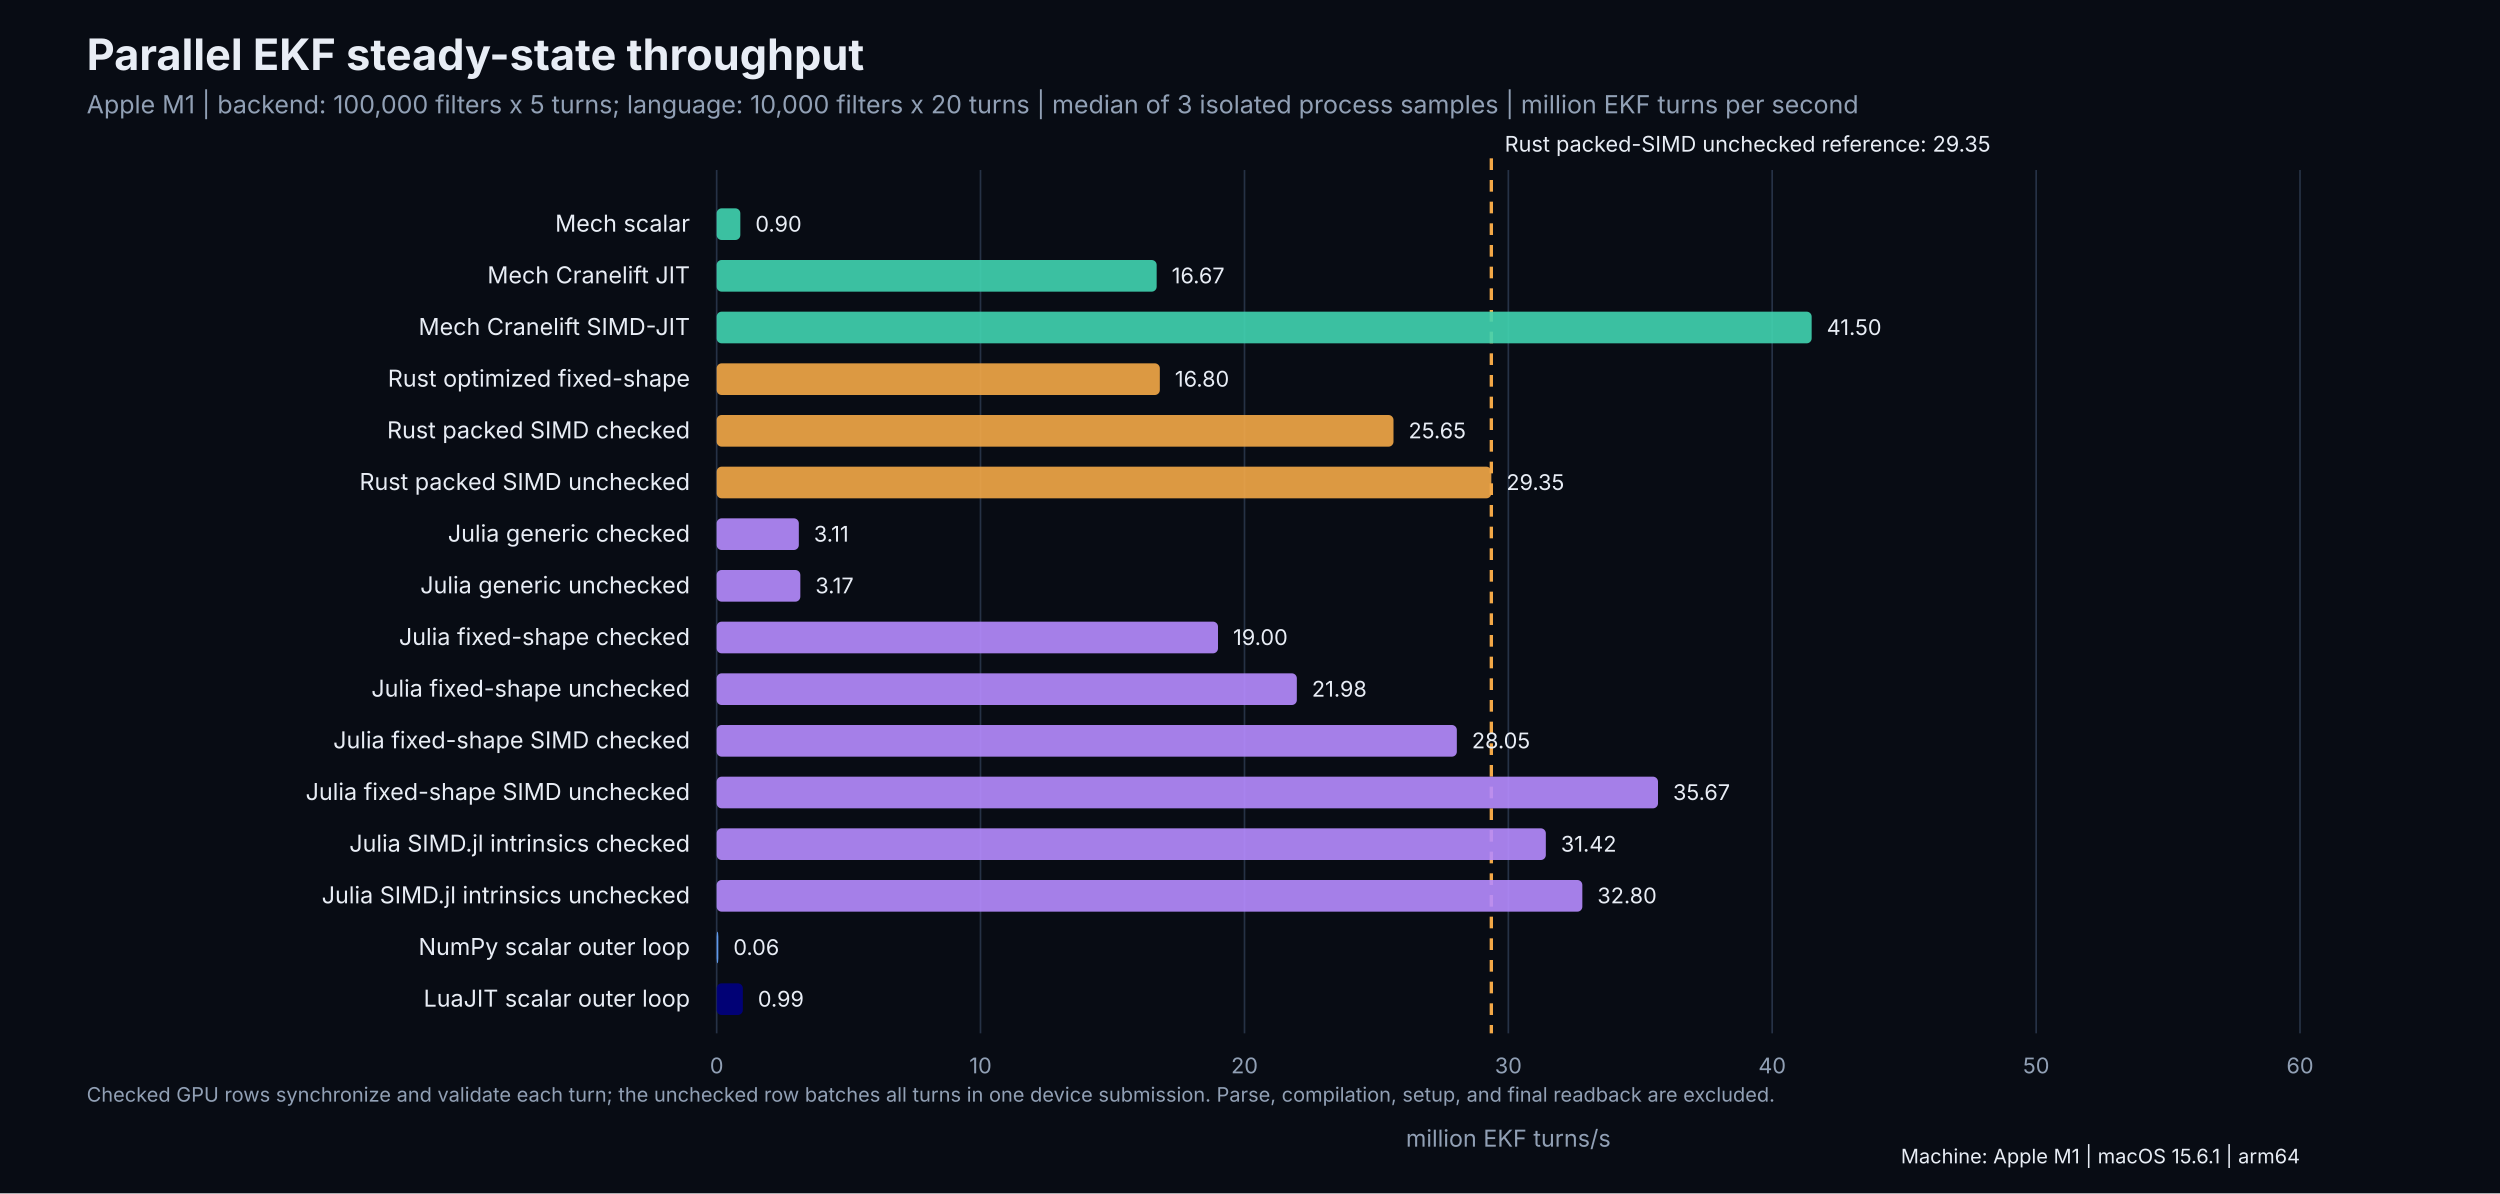
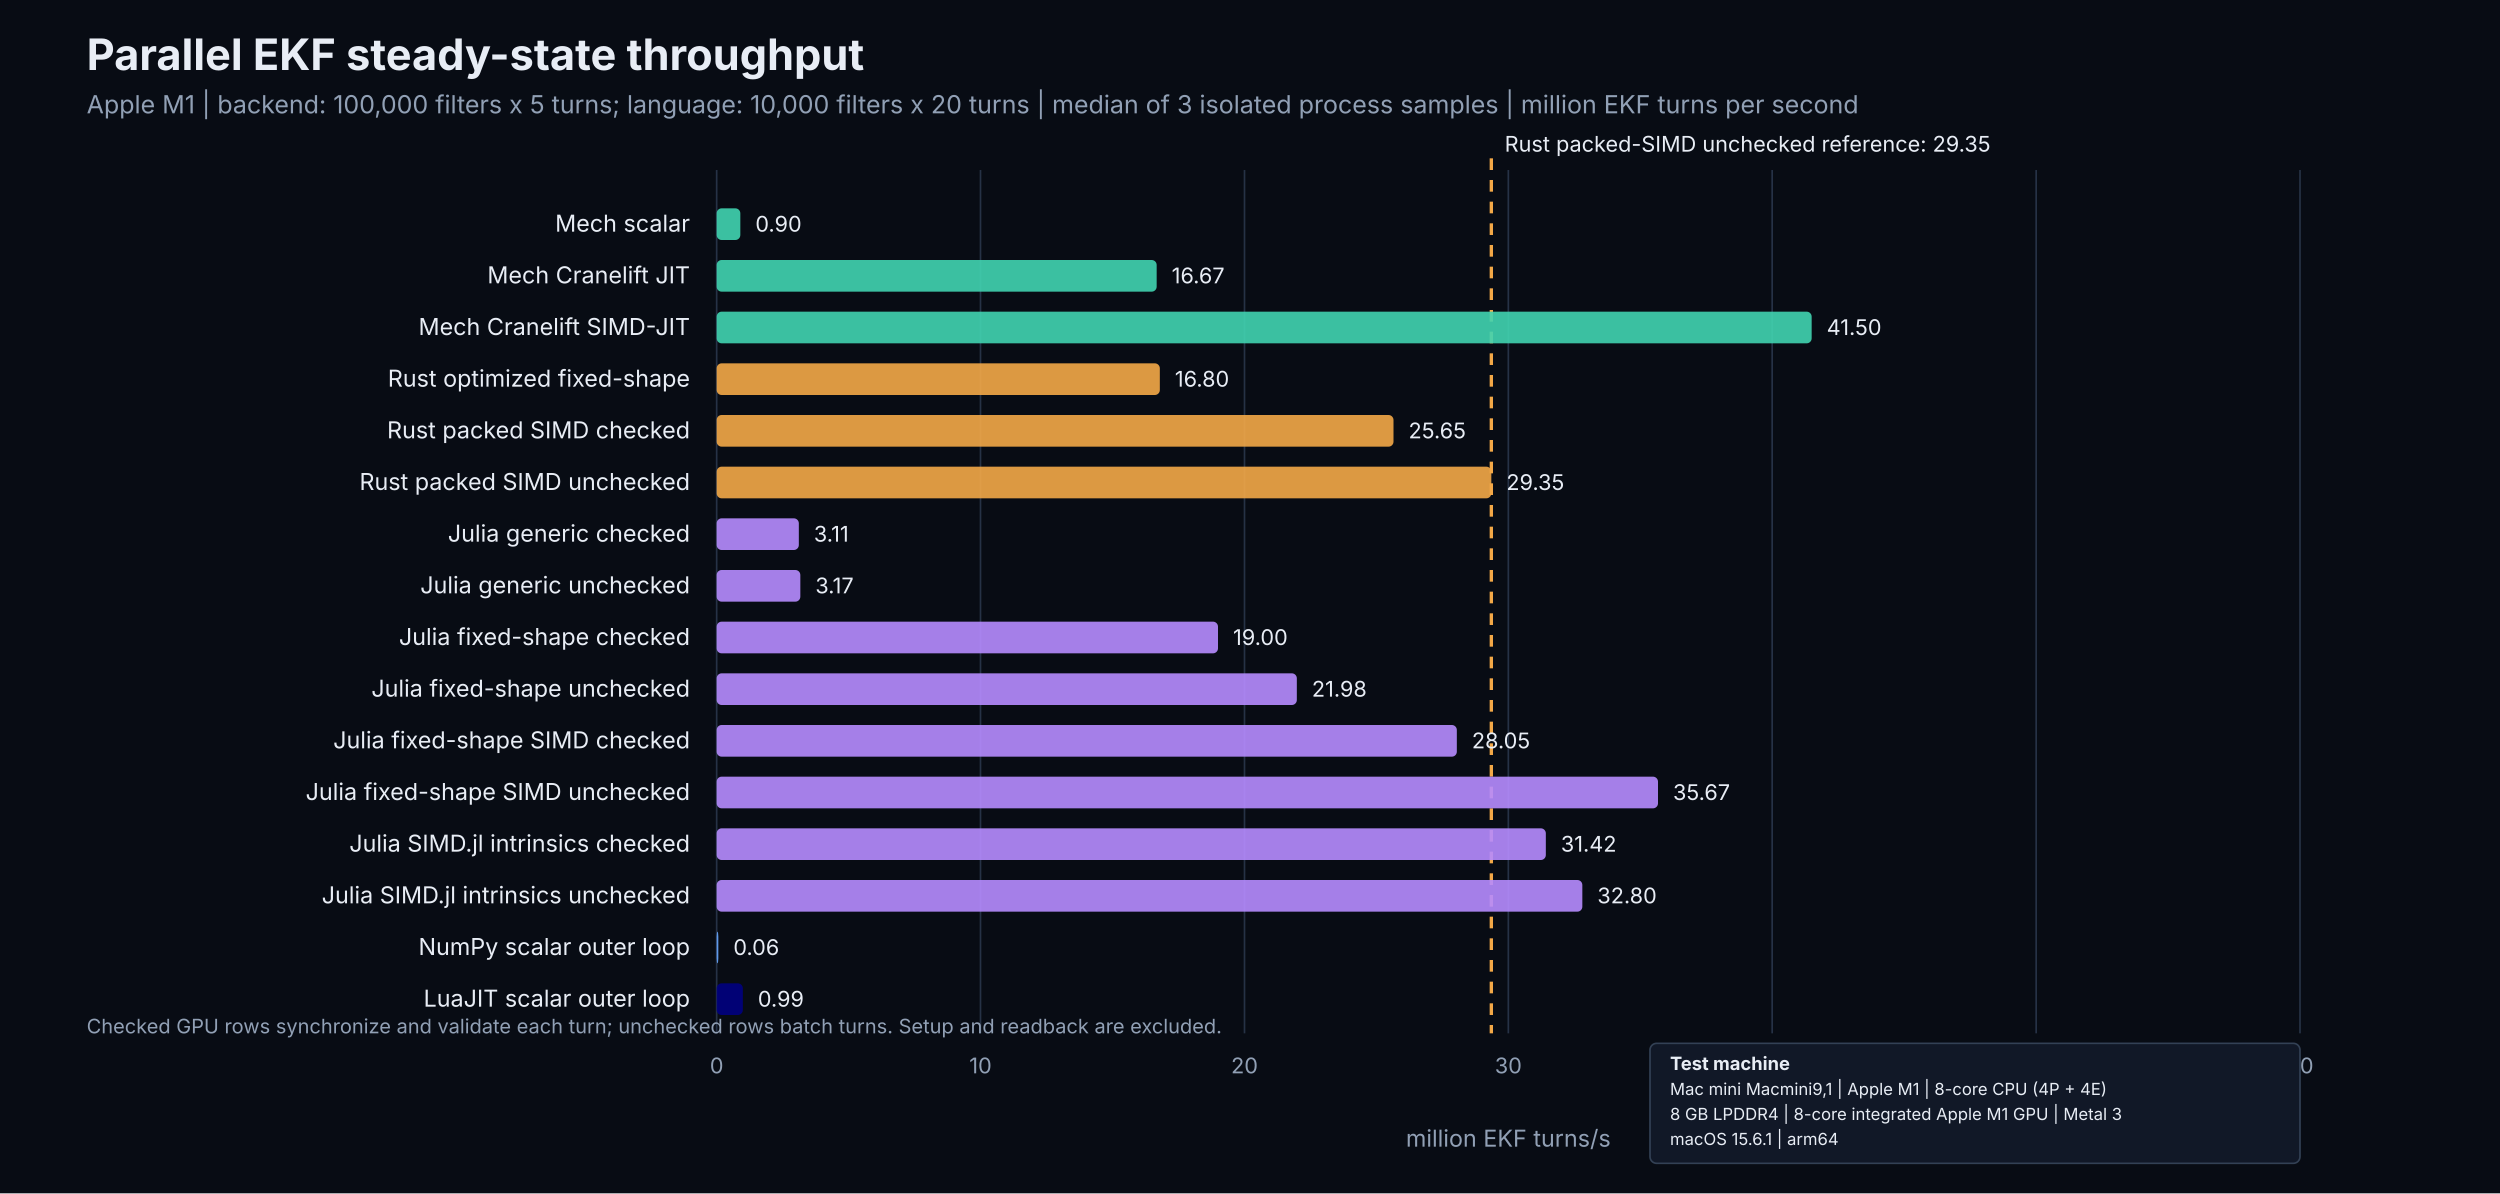
<svg xmlns="http://www.w3.org/2000/svg" width="1500" height="716" viewBox="0 0 1500 716">
  <rect width="100%" height="100%" fill="#080c14" />
  <style>text{font-family:-apple-system,BlinkMacSystemFont,"Segoe UI",sans-serif;fill:#e8edf5} .muted{fill:#91a0b5} .grid{stroke:#263246;stroke-width:1} .axis{fill:#91a0b5;font-size:13px} .label{font-size:14px} .value{font-size:13px;font-variant-numeric:tabular-nums}</style>
  <text x="52" y="42" font-size="26" font-weight="700">Parallel EKF steady-state throughput</text>
  <text x="52" y="68" class="muted" font-size="15">Apple M1 | backend: 100,000 filters x 5 turns; language: 10,000 filters x 20 turns | median of 3 isolated process samples | million EKF turns per second</text>
  <line x1="430.0" y1="102" x2="430.0" y2="620" class="grid" />
  <text x="430.0" y="644" text-anchor="middle" class="axis">0</text>
  <line x1="588.3" y1="102" x2="588.3" y2="620" class="grid" />
  <text x="588.3" y="644" text-anchor="middle" class="axis">10</text>
  <line x1="746.7" y1="102" x2="746.7" y2="620" class="grid" />
  <text x="746.7" y="644" text-anchor="middle" class="axis">20</text>
  <line x1="905.0" y1="102" x2="905.0" y2="620" class="grid" />
  <text x="905.0" y="644" text-anchor="middle" class="axis">30</text>
  <line x1="1063.3" y1="102" x2="1063.3" y2="620" class="grid" />
  <text x="1063.3" y="644" text-anchor="middle" class="axis">40</text>
  <line x1="1221.7" y1="102" x2="1221.7" y2="620" class="grid" />
  <text x="1221.7" y="644" text-anchor="middle" class="axis">50</text>
  <line x1="1380.0" y1="102" x2="1380.0" y2="620" class="grid" />
  <text x="1380.0" y="644" text-anchor="middle" class="axis">60</text>
  <text x="905.0" y="688" text-anchor="middle" class="muted" font-size="14">million EKF turns/s</text>
  <line x1="894.8" y1="95" x2="894.8" y2="620" stroke="#f3a847" stroke-width="2" stroke-dasharray="7 6" />
  <text x="902.8" y="91" fill="#f3a847" font-size="13">Rust packed-SIMD unchecked reference: 29.35</text>
  <text x="414" y="139" text-anchor="end" class="label">Mech scalar</text>
  <rect x="430" y="125" width="14.2" height="19" rx="3" fill="#40d4b0" opacity="0.9" />
  <text x="453.2" y="139" class="value">0.90</text>
  <text x="414" y="170" text-anchor="end" class="label">Mech Cranelift JIT</text>
  <rect x="430" y="156" width="264.0" height="19" rx="3" fill="#40d4b0" opacity="0.9" />
  <text x="703.0" y="170" class="value">16.67</text>
  <text x="414" y="201" text-anchor="end" class="label">Mech Cranelift SIMD-JIT</text>
  <rect x="430" y="187" width="657.0" height="19" rx="3" fill="#40d4b0" opacity="0.9" />
  <text x="1096.0" y="201" class="value">41.50</text>
  <text x="414" y="232" text-anchor="end" class="label">Rust optimized fixed-shape</text>
  <rect x="430" y="218" width="265.9" height="19" rx="3" fill="#f3a847" opacity="0.9" />
  <text x="704.9" y="232" class="value">16.80</text>
  <text x="414" y="263" text-anchor="end" class="label">Rust packed SIMD checked</text>
  <rect x="430" y="249" width="406.1" height="19" rx="3" fill="#f3a847" opacity="0.9" />
  <text x="845.1" y="263" class="value">25.65</text>
  <text x="414" y="294" text-anchor="end" class="label">Rust packed SIMD unchecked</text>
  <rect x="430" y="280" width="464.8" height="19" rx="3" fill="#f3a847" opacity="0.9" />
  <text x="903.8" y="294" class="value">29.35</text>
  <text x="414" y="325" text-anchor="end" class="label">Julia generic checked</text>
  <rect x="430" y="311" width="49.3" height="19" rx="3" fill="#b68cff" opacity="0.9" />
  <text x="488.3" y="325" class="value">3.11</text>
  <text x="414" y="356" text-anchor="end" class="label">Julia generic unchecked</text>
  <rect x="430" y="342" width="50.2" height="19" rx="3" fill="#b68cff" opacity="0.9" />
  <text x="489.2" y="356" class="value">3.17</text>
  <text x="414" y="387" text-anchor="end" class="label">Julia fixed-shape checked</text>
  <rect x="430" y="373" width="300.8" height="19" rx="3" fill="#b68cff" opacity="0.9" />
  <text x="739.8" y="387" class="value">19.00</text>
  <text x="414" y="418" text-anchor="end" class="label">Julia fixed-shape unchecked</text>
  <rect x="430" y="404" width="348.1" height="19" rx="3" fill="#b68cff" opacity="0.9" />
  <text x="787.1" y="418" class="value">21.98</text>
  <text x="414" y="449" text-anchor="end" class="label">Julia fixed-shape SIMD checked</text>
  <rect x="430" y="435" width="444.1" height="19" rx="3" fill="#b68cff" opacity="0.9" />
  <text x="883.1" y="449" class="value">28.05</text>
  <text x="414" y="480" text-anchor="end" class="label">Julia fixed-shape SIMD unchecked</text>
  <rect x="430" y="466" width="564.8" height="19" rx="3" fill="#b68cff" opacity="0.9" />
  <text x="1003.8" y="480" class="value">35.67</text>
  <text x="414" y="511" text-anchor="end" class="label">Julia SIMD.jl intrinsics checked</text>
  <rect x="430" y="497" width="497.5" height="19" rx="3" fill="#b68cff" opacity="0.9" />
  <text x="936.5" y="511" class="value">31.42</text>
  <text x="414" y="542" text-anchor="end" class="label">Julia SIMD.jl intrinsics unchecked</text>
  <rect x="430" y="528" width="519.4" height="19" rx="3" fill="#b68cff" opacity="0.9" />
  <text x="958.4" y="542" class="value">32.80</text>
  <text x="414" y="573" text-anchor="end" class="label">NumPy scalar outer loop</text>
  <rect x="430" y="559" width="1.0" height="19" rx="3" fill="#66a6ff" opacity="0.9" />
  <text x="440.0" y="573" class="value">0.06</text>
  <text x="414" y="604" text-anchor="end" class="label">LuaJIT scalar outer loop</text>
  <rect x="430" y="590" width="15.7" height="19" rx="3" fill="#000080" opacity="0.9" />
  <text x="454.7" y="604" class="value">0.99</text>
-   <text x="52" y="661" class="muted" font-size="12">Checked GPU rows synchronize and validate each turn; the unchecked row batches all turns in one device submission. Parse, compilation, setup, and final readback are excluded.</text>
-   <text x="1380" y="698" text-anchor="end" fill="#91a0b5" font-size="12">Machine: Apple M1 | macOS 15.6.1 | arm64</text>
+   <text x="52" y="620" class="muted" font-size="12">Checked GPU rows synchronize and validate each turn; unchecked rows batch turns. Setup and readback are excluded.</text>
+   <g aria-label="Test machine">
+     <rect x="990" y="626" width="390" height="72" rx="4" fill="#111827" stroke="#334155" />
+     <text x="1002" y="642" fill="#e8edf5" font-size="11" font-weight="700">Test machine</text>
+     <text x="1002" y="657" fill="#91a0b5" font-size="10">Mac mini Macmini9,1 | Apple M1 | 8-core CPU (4P + 4E)</text>
+     <text x="1002" y="672" fill="#91a0b5" font-size="10">8 GB LPDDR4 | 8-core integrated Apple M1 GPU | Metal 3</text>
+     <text x="1002" y="687" fill="#91a0b5" font-size="10">macOS 15.6.1 | arm64</text>
+   </g>
</svg>
